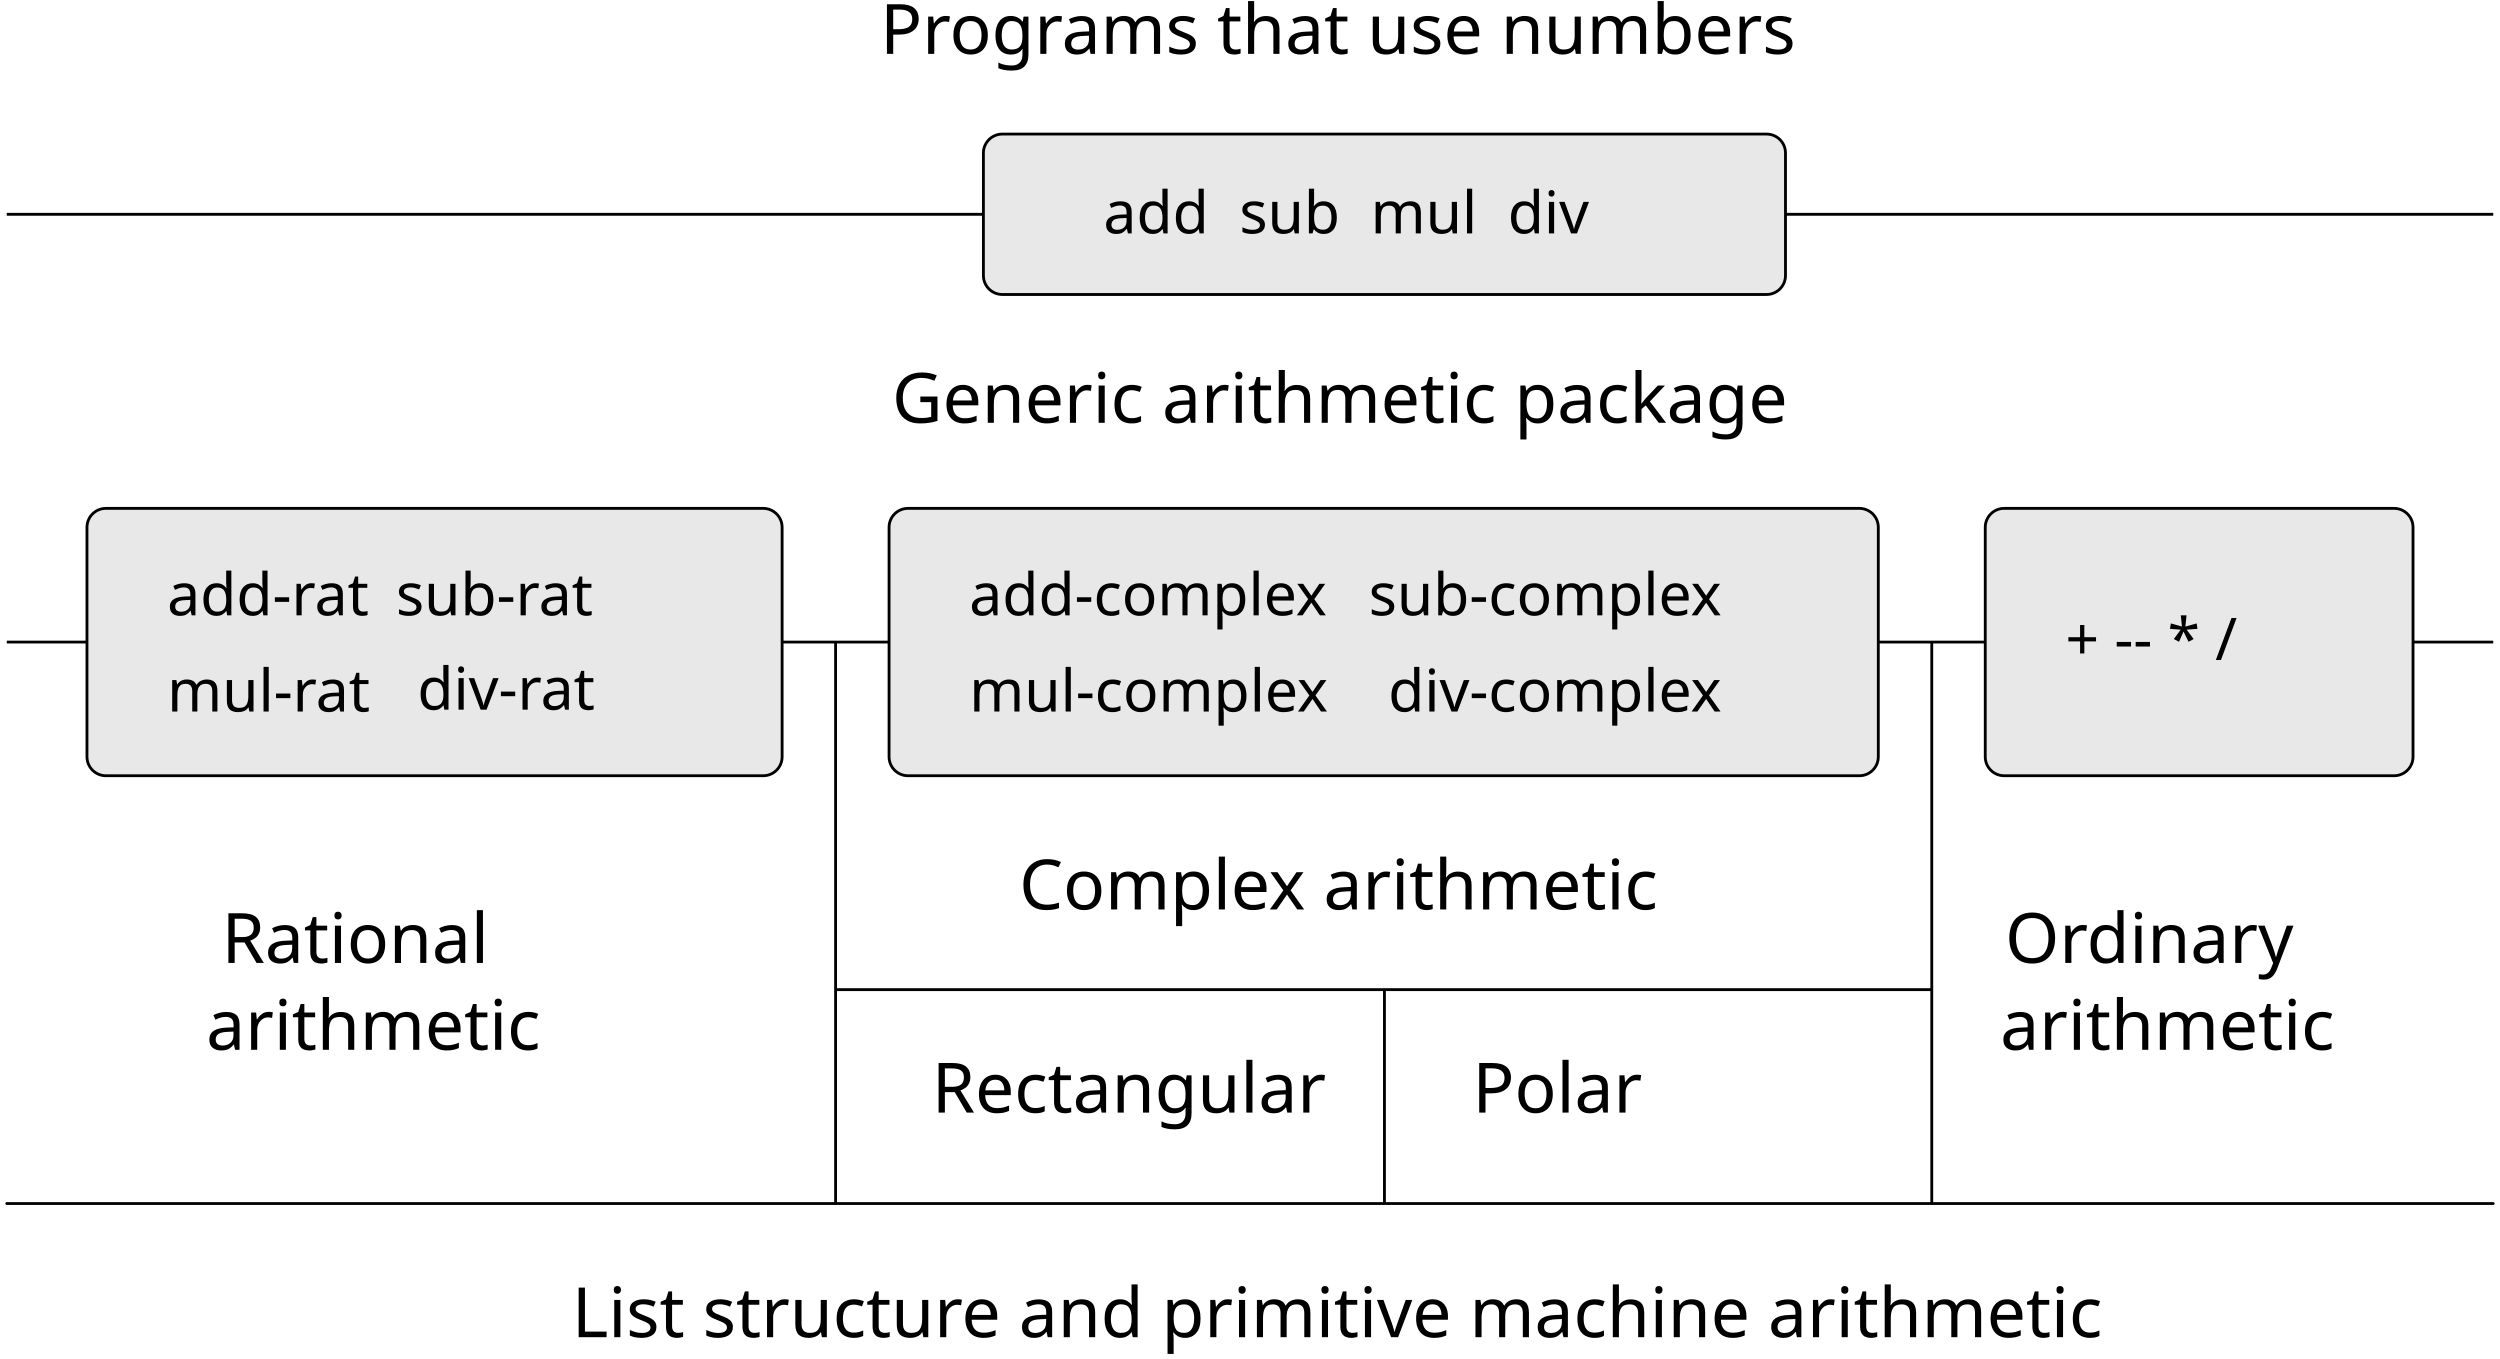
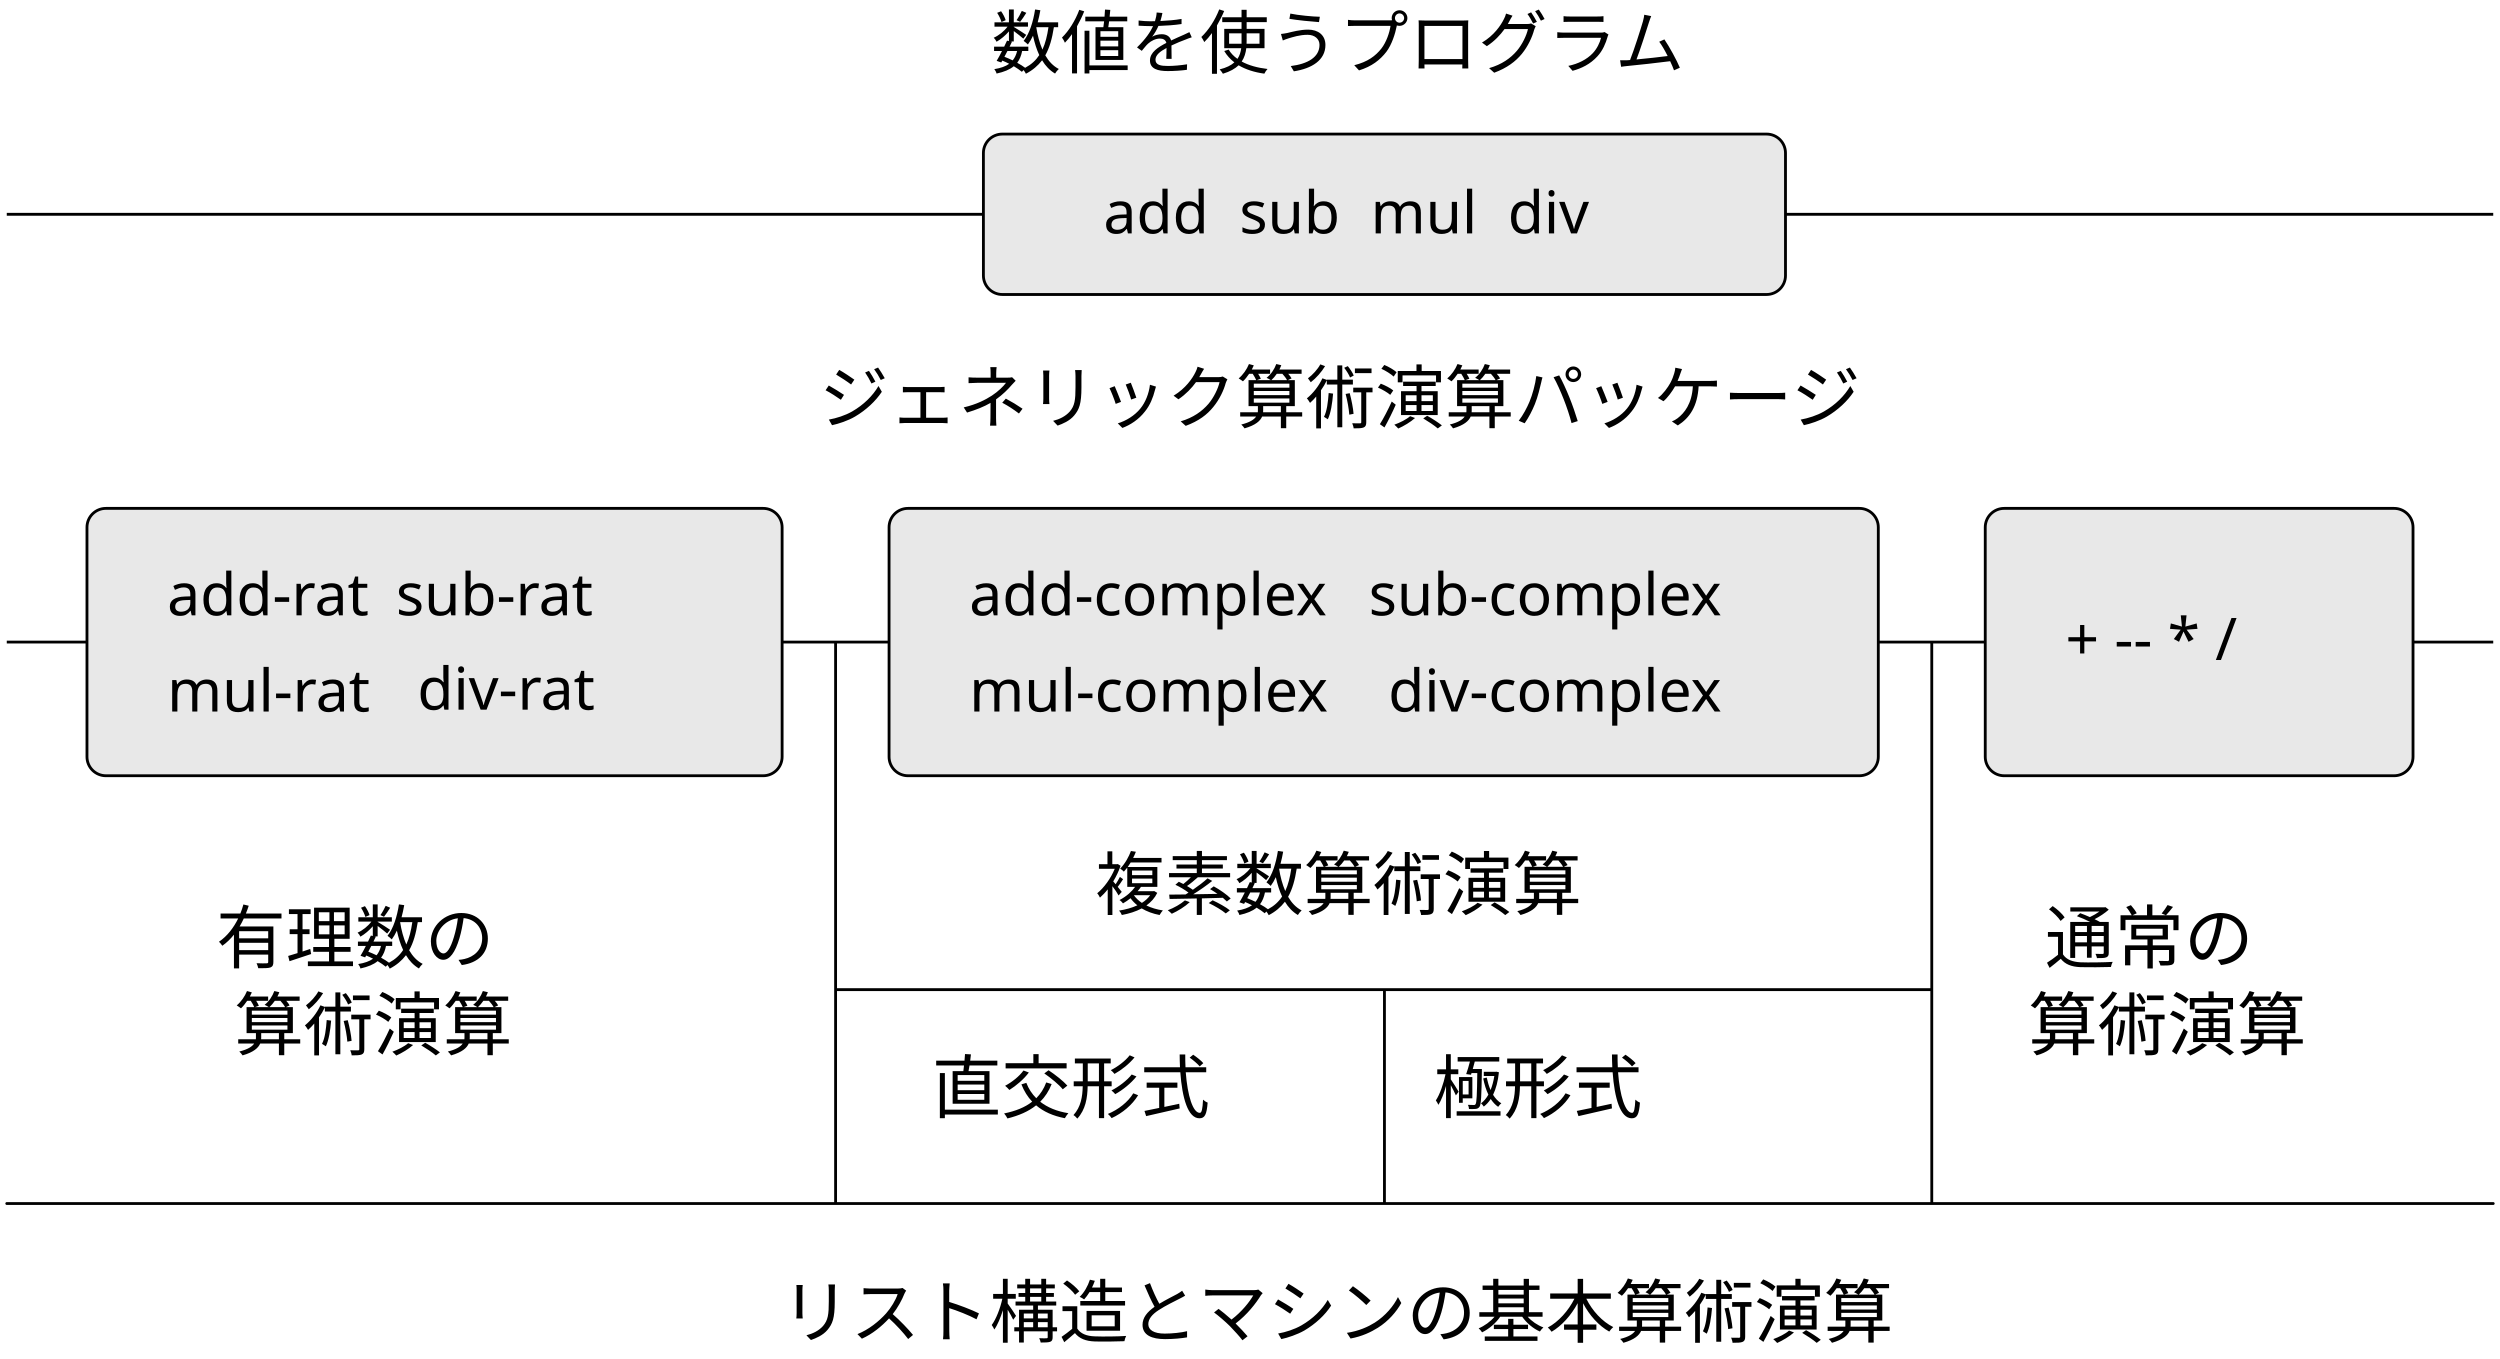
<svg xmlns="http://www.w3.org/2000/svg" width="467.531" height="254.129" id="svg2987" version="1.1" style="display:inline">
  <defs id="defs2989" />
  <g id="layer4" style="display:inline" transform="translate(-108.7343,-97.28818)">
    <rect style="fill:#e8e8e8;fill-opacity:1;stroke:#000000;stroke-width:0.531;stroke-linecap:round;stroke-linejoin:round;stroke-miterlimit:4;stroke-opacity:1;stroke-dasharray:none;stroke-dashoffset:0" id="rect3796" width="150" height="30" x="292.643" y="122.362" rx="3.543" ry="3.543" />
    <rect style="fill:#e8e8e8;fill-opacity:1;stroke:#000000;stroke-width:0.531;stroke-linecap:round;stroke-linejoin:round;stroke-miterlimit:4;stroke-opacity:1;stroke-dasharray:none;stroke-dashoffset:0" id="rect3796-9" width="185" height="50" x="275" y="192.362" rx="3.543" ry="3.543" />
    <rect style="fill:#e8e8e8;fill-opacity:1;stroke:#000000;stroke-width:0.531;stroke-linecap:round;stroke-linejoin:round;stroke-miterlimit:4;stroke-opacity:1;stroke-dasharray:none;stroke-dashoffset:0" id="rect3796-9-0" width="130" height="50" x="125" y="192.362" rx="3.543" ry="3.543" />
    <rect style="fill:#e8e8e8;fill-opacity:1;stroke:#000000;stroke-width:0.531;stroke-linecap:round;stroke-linejoin:round;stroke-miterlimit:4;stroke-opacity:1;stroke-dasharray:none;stroke-dashoffset:0" id="rect3796-9-1" width="80" height="50" x="480" y="192.362" rx="3.543" ry="3.543" />
    <path style="fill:none;stroke:#000000;stroke-width:0.531;stroke-linecap:butt;stroke-linejoin:round;stroke-miterlimit:4;stroke-opacity:1;stroke-dasharray:none" d="m 255,217.362 20,0" id="path6209" />
    <path style="fill:none;stroke:#000000;stroke-width:0.531;stroke-linecap:butt;stroke-linejoin:round;stroke-miterlimit:4;stroke-opacity:1;stroke-dasharray:none" d="m 460,217.362 20,0" id="path6209-2" />
    <path style="fill:none;stroke:#000000;stroke-width:0.531;stroke-linecap:butt;stroke-linejoin:round;stroke-miterlimit:4;stroke-opacity:1;stroke-dasharray:none" d="m 265,217.362 0,105" id="path6230" />
    <path style="fill:none;stroke:#000000;stroke-width:0.531;stroke-linecap:butt;stroke-linejoin:round;stroke-miterlimit:4;stroke-opacity:1;stroke-dasharray:none" d="m 470,217.362 0,105" id="path6230-1" />
    <path style="fill:none;stroke:#000000;stroke-width:0.531;stroke-linecap:butt;stroke-linejoin:round;stroke-miterlimit:4;stroke-opacity:1;stroke-dasharray:none" d="m 470,282.362 -205,0" id="path6230-7" />
    <path style="fill:none;stroke:#000000;stroke-width:0.531;stroke-linecap:round;stroke-linejoin:round;stroke-miterlimit:4;stroke-opacity:1;stroke-dasharray:none" d="m 575,322.362 -465,0" id="path6230-7-1" />
    <path style="fill:none;stroke:#000000;stroke-width:0.531;stroke-linecap:butt;stroke-linejoin:round;stroke-miterlimit:4;stroke-opacity:1;stroke-dasharray:none" d="m 292.643,137.362 -182.643,0" id="path6230-7-1-6" />
    <path style="fill:none;stroke:#000000;stroke-width:0.531;stroke-linecap:butt;stroke-linejoin:round;stroke-miterlimit:4;stroke-opacity:1;stroke-dasharray:none" d="m 575,137.362 -132.357,0" id="path6230-7-1-4" />
    <path style="fill:none;stroke:#000000;stroke-width:0.531;stroke-linecap:butt;stroke-linejoin:round;stroke-miterlimit:4;stroke-opacity:1;stroke-dasharray:none" d="m 110,217.362 15,0" id="path6209-5" />
    <path style="fill:none;stroke:#000000;stroke-width:0.531;stroke-linecap:butt;stroke-linejoin:round;stroke-miterlimit:4;stroke-opacity:1;stroke-dasharray:none" d="m 560,217.362 15,0" id="path6209-5-1" />
    <path style="fill:none;stroke:#000000;stroke-width:0.531;stroke-linecap:butt;stroke-linejoin:round;stroke-miterlimit:4;stroke-opacity:1;stroke-dasharray:none" d="m 367.643,282.362 0,40" id="path6351" />
  </g>
  <g id="layer5" style="display:inline" transform="translate(-108.7343,-97.28818)">
    <text xml:space="preserve" style="font-size:11px;font-style:normal;font-variant:normal;font-weight:normal;font-stretch:normal;text-align:center;line-height:125%;letter-spacing:0px;word-spacing:0px;text-anchor:middle;fill:#000000;fill-opacity:1;stroke:none;font-family:Inconsolata LGC;-inkscape-font-specification:Sans" x="367.643" y="140.934" id="text5873">
      <tspan id="tspan5875" x="367.643" y="140.934">add  sub  mul  div</tspan>
    </text>
    <text xml:space="preserve" style="font-size:11px;font-style:normal;font-variant:normal;font-weight:normal;font-stretch:normal;text-align:start;line-height:125%;letter-spacing:0px;word-spacing:0px;text-anchor:start;fill:#000000;fill-opacity:1;stroke:none;font-family:Inconsolata LGC;-inkscape-font-specification:Sans" x="290" y="212.362" id="text5998">
      <tspan id="tspan6000" x="290" y="212.362">add-complex</tspan>
    </text>
    <text xml:space="preserve" style="font-size:11px;font-style:normal;font-variant:normal;font-weight:normal;font-stretch:normal;text-align:start;line-height:125%;letter-spacing:0px;word-spacing:0px;text-anchor:start;fill:#000000;fill-opacity:1;stroke:none;font-family:Inconsolata LGC;-inkscape-font-specification:Sans" x="290" y="230.362" id="text6002">
      <tspan id="tspan6004" x="290" y="230.362">mul-complex</tspan>
    </text>
    <text xml:space="preserve" style="font-size:11px;font-style:normal;font-variant:normal;font-weight:normal;font-stretch:normal;text-align:end;line-height:125%;letter-spacing:0px;word-spacing:0px;text-anchor:end;fill:#000000;fill-opacity:1;stroke:none;font-family:Inconsolata LGC;-inkscape-font-specification:Sans" x="445" y="212.362" id="text6006">
      <tspan id="tspan6008" x="445" y="212.362">sub-complex</tspan>
    </text>
    <text xml:space="preserve" style="font-size:11px;font-style:normal;font-variant:normal;font-weight:normal;font-stretch:normal;text-align:end;line-height:125%;letter-spacing:0px;word-spacing:0px;text-anchor:end;fill:#000000;fill-opacity:1;stroke:none;font-family:Inconsolata LGC;-inkscape-font-specification:Sans" x="445" y="230.362" id="text6010">
      <tspan id="tspan6012" x="445" y="230.362">div-complex</tspan>
    </text>
-     <text xml:space="preserve" style="font-size:13px;font-style:normal;font-variant:normal;font-weight:normal;font-stretch:normal;text-align:center;line-height:125%;letter-spacing:0px;word-spacing:0px;text-anchor:middle;fill:#000000;fill-opacity:1;stroke:none;font-family:Linux Biolinum O;-inkscape-font-specification:Linux Biolinum O" x="367.39" y="107.362" id="text3004">
-       <tspan id="tspan3006" x="367.39" y="107.362">Programs that use numbers</tspan>
+     <text xml:space="preserve" style="font-size:13px;font-style:normal;font-variant:normal;font-weight:normal;font-stretch:normal;text-align:center;line-height:125%;letter-spacing:0px;word-spacing:0px;text-anchor:middle;fill:#000000;fill-opacity:1;stroke:none;font-family:IPAMincho;-inkscape-font-specification:IPAMincho" x="367.39" y="110" id="text3004">
+       <tspan id="tspan3006" x="367.39" y="110">数値を使うプログラム</tspan>
    </text>
-     <text xml:space="preserve" style="font-size:13px;font-style:normal;font-variant:normal;font-weight:normal;font-stretch:normal;text-align:center;line-height:125%;letter-spacing:0px;word-spacing:0px;text-anchor:middle;fill:#000000;fill-opacity:1;stroke:none;font-family:Linux Biolinum O;-inkscape-font-specification:Linux Biolinum O" x="367.748" y="176.352" id="text3008">
-       <tspan id="tspan3010" x="367.748" y="176.352">Generic arithmetic package</tspan>
+     <text xml:space="preserve" style="font-size:13px;font-style:normal;font-variant:normal;font-weight:normal;font-stretch:normal;text-align:center;line-height:125%;letter-spacing:0px;word-spacing:0px;text-anchor:middle;fill:#000000;fill-opacity:1;stroke:none;font-family:IPAMincho;-inkscape-font-specification:IPAMincho" x="367.748" y="176.352" id="text3008">
+       <tspan id="tspan3010" x="367.748" y="176.352">ジェネリック算術演算パッケージ</tspan>
    </text>
-     <text xml:space="preserve" style="font-size:13px;font-style:normal;font-variant:normal;font-weight:normal;font-stretch:normal;text-align:center;line-height:125%;letter-spacing:0px;word-spacing:0px;text-anchor:middle;fill:#000000;fill-opacity:1;stroke:none;font-family:Linux Biolinum O;-inkscape-font-specification:Linux Biolinum O" x="367.495" y="267.362" id="text3008-3">
-       <tspan id="tspan3010-3" x="367.495" y="267.362">Complex arithmetic</tspan>
+     <text xml:space="preserve" style="font-size:13px;font-style:normal;font-variant:normal;font-weight:normal;font-stretch:normal;text-align:center;line-height:125%;letter-spacing:0px;word-spacing:0px;text-anchor:middle;fill:#000000;fill-opacity:1;stroke:none;font-family:IPAMincho;-inkscape-font-specification:IPAMincho" x="367.495" y="267.362" id="text3008-3">
+       <tspan id="tspan3010-3" x="367.495" y="267.362">複素数算術演算</tspan>
    </text>
-     <text xml:space="preserve" style="font-size:13px;font-style:normal;font-variant:normal;font-weight:normal;font-stretch:normal;text-align:start;line-height:125%;letter-spacing:0px;word-spacing:0px;text-anchor:start;fill:#000000;fill-opacity:1;stroke:none;font-family:Linux Biolinum O;-inkscape-font-specification:Linux Biolinum O" x="283" y="305.362" id="text3012">
-       <tspan x="283" y="305.362" id="tspan3016">Rectangular</tspan>
+     <text xml:space="preserve" style="font-size:13px;font-style:normal;font-variant:normal;font-weight:normal;font-stretch:normal;text-align:start;line-height:125%;letter-spacing:0px;word-spacing:0px;text-anchor:start;fill:#000000;fill-opacity:1;stroke:none;font-family:IPAMincho;-inkscape-font-specification:IPAMincho" x="283" y="305.362" id="text3012">
+       <tspan x="283" y="305.362" id="tspan3016">直交形式</tspan>
    </text>
-     <text xml:space="preserve" style="font-size:13px;font-style:normal;font-variant:normal;font-weight:normal;font-stretch:normal;text-align:end;line-height:125%;letter-spacing:0px;word-spacing:0px;text-anchor:end;fill:#000000;fill-opacity:1;stroke:none;font-family:Linux Biolinum O;-inkscape-font-specification:Linux Biolinum O" x="432.747" y="305.362" id="text3018">
-       <tspan x="432.747" y="305.362" id="tspan3022">Polar</tspan>
+     <text xml:space="preserve" style="font-size:13px;font-style:normal;font-variant:normal;font-weight:normal;font-stretch:normal;text-align:end;line-height:125%;letter-spacing:0px;word-spacing:0px;text-anchor:end;fill:#000000;fill-opacity:1;stroke:none;font-family:IPAMincho;-inkscape-font-specification:IPAMincho" x="432.747" y="305.362" id="text3018">
+       <tspan x="432.747" y="305.362" id="tspan3022">極形式</tspan>
    </text>
    <g id="g3809">
      <text id="text6151" y="212.362" x="239.643" style="font-size:11px;font-style:normal;font-variant:normal;font-weight:normal;font-stretch:normal;text-align:end;line-height:125%;letter-spacing:0px;word-spacing:0px;text-anchor:end;fill:#000000;fill-opacity:1;stroke:none;font-family:Inconsolata LGC;-inkscape-font-specification:Sans" xml:space="preserve">
        <tspan y="212.362" x="239.643" id="tspan6153">sub-rat</tspan>
      </text>
      <text id="text6157" y="230.005" x="240" style="font-size:11px;font-style:normal;font-variant:normal;font-weight:normal;font-stretch:normal;text-align:end;line-height:125%;letter-spacing:0px;word-spacing:0px;text-anchor:end;fill:#000000;fill-opacity:1;stroke:none;font-family:Inconsolata LGC;-inkscape-font-specification:Sans" xml:space="preserve">
        <tspan y="230.005" x="240" id="tspan6159">div-rat</tspan>
      </text>
      <text id="text6161" y="212.362" x="140" style="font-size:11px;font-style:normal;font-variant:normal;font-weight:normal;font-stretch:normal;text-align:start;line-height:125%;letter-spacing:0px;word-spacing:0px;text-anchor:start;fill:#000000;fill-opacity:1;stroke:none;font-family:Inconsolata LGC;-inkscape-font-specification:Sans" xml:space="preserve">
        <tspan y="212.362" x="140" id="tspan6163">add-rat</tspan>
      </text>
      <text id="text6165" y="230.362" x="140" style="font-size:11px;font-style:normal;font-variant:normal;font-weight:normal;font-stretch:normal;text-align:start;line-height:125%;letter-spacing:0px;word-spacing:0px;text-anchor:start;fill:#000000;fill-opacity:1;stroke:none;font-family:Inconsolata LGC;-inkscape-font-specification:Sans" xml:space="preserve">
        <tspan y="230.362" x="140" id="tspan6167">mul-rat</tspan>
      </text>
    </g>
-     <text xml:space="preserve" style="font-size:13px;font-style:normal;font-variant:normal;font-weight:normal;font-stretch:normal;text-align:center;line-height:125%;letter-spacing:0px;word-spacing:0px;text-anchor:middle;fill:#000000;fill-opacity:1;stroke:none;font-family:Linux Biolinum O;-inkscape-font-specification:Linux Biolinum O" x="187" y="277.362" id="text6173-0">
-       <tspan id="tspan6175-7" x="187" y="277.362">Rational</tspan>
-       <tspan x="187" y="293.612" id="tspan6177-5">arithmetic</tspan>
+     <text xml:space="preserve" style="font-size:13px;font-style:normal;font-variant:normal;font-weight:normal;font-stretch:normal;text-align:center;line-height:125%;letter-spacing:0px;word-spacing:0px;text-anchor:middle;fill:#000000;fill-opacity:1;stroke:none;font-family:IPAMincho;-inkscape-font-specification:IPAMincho" x="187" y="277.362" id="text6173-0">
+       <tspan id="tspan6175-7" x="187" y="277.362">有理数の</tspan>
+       <tspan x="187" y="293.612" id="tspan6177-5">算術演算</tspan>
    </text>
-     <text xml:space="preserve" style="font-size:13px;font-style:normal;font-variant:normal;font-weight:normal;font-stretch:normal;text-align:center;line-height:125%;letter-spacing:0px;word-spacing:0px;text-anchor:middle;fill:#000000;fill-opacity:1;stroke:none;font-family:Linux Biolinum O;-inkscape-font-specification:Linux Biolinum O" x="522.505" y="277.362" id="text6173">
-       <tspan id="tspan6175" x="522.505" y="277.362">Ordinary</tspan>
-       <tspan x="522.505" y="293.612" id="tspan6177">arithmetic</tspan>
+     <text xml:space="preserve" style="font-size:13px;font-style:normal;font-variant:normal;font-weight:normal;font-stretch:normal;text-align:center;line-height:125%;letter-spacing:0px;word-spacing:0px;text-anchor:middle;fill:#000000;fill-opacity:1;stroke:none;font-family:IPAMincho;-inkscape-font-specification:IPAMincho" x="522.505" y="277.362" id="text6173">
+       <tspan id="tspan6175" x="522.505" y="277.362">通常の</tspan>
+       <tspan x="522.505" y="293.612" id="tspan6177">算術演算</tspan>
    </text>
-     <text xml:space="preserve" style="font-size:13px;font-style:normal;font-variant:normal;font-weight:normal;font-stretch:normal;text-align:center;line-height:125%;letter-spacing:0px;word-spacing:0px;text-anchor:middle;fill:#000000;fill-opacity:1;stroke:none;font-family:Linux Biolinum O;-inkscape-font-specification:Linux Biolinum O" x="367.242" y="347.362" id="text6347">
-       <tspan id="tspan6349" x="367.242" y="347.362">List structure and primitive machine arithmetic</tspan>
+     <text xml:space="preserve" style="font-size:13px;font-style:normal;font-variant:normal;font-weight:normal;font-stretch:normal;text-align:center;line-height:125%;letter-spacing:0px;word-spacing:0px;text-anchor:middle;fill:#000000;fill-opacity:1;stroke:none;font-family:IPAMincho;-inkscape-font-specification:IPAMincho" x="367.242" y="347.362" id="text6347">
+       <tspan id="tspan6349" x="367.242" y="347.362">リスト構造とマシンの基本算術演算</tspan>
    </text>
    <text xml:space="preserve" style="font-size:11px;font-style:normal;font-variant:normal;font-weight:normal;font-stretch:normal;text-align:start;line-height:125%;letter-spacing:0px;word-spacing:0px;text-anchor:start;fill:#000000;fill-opacity:1;stroke:none;font-family:Inconsolata LGC;-inkscape-font-specification:Sans" x="495" y="220.719" id="text6169">
      <tspan id="tspan6171" x="495" y="220.719" dx="0 0 0 -4 0 0 0 2" dy="0 0 0 0 0 2 -2">+ -- * /</tspan>
    </text>
  </g>
</svg>
